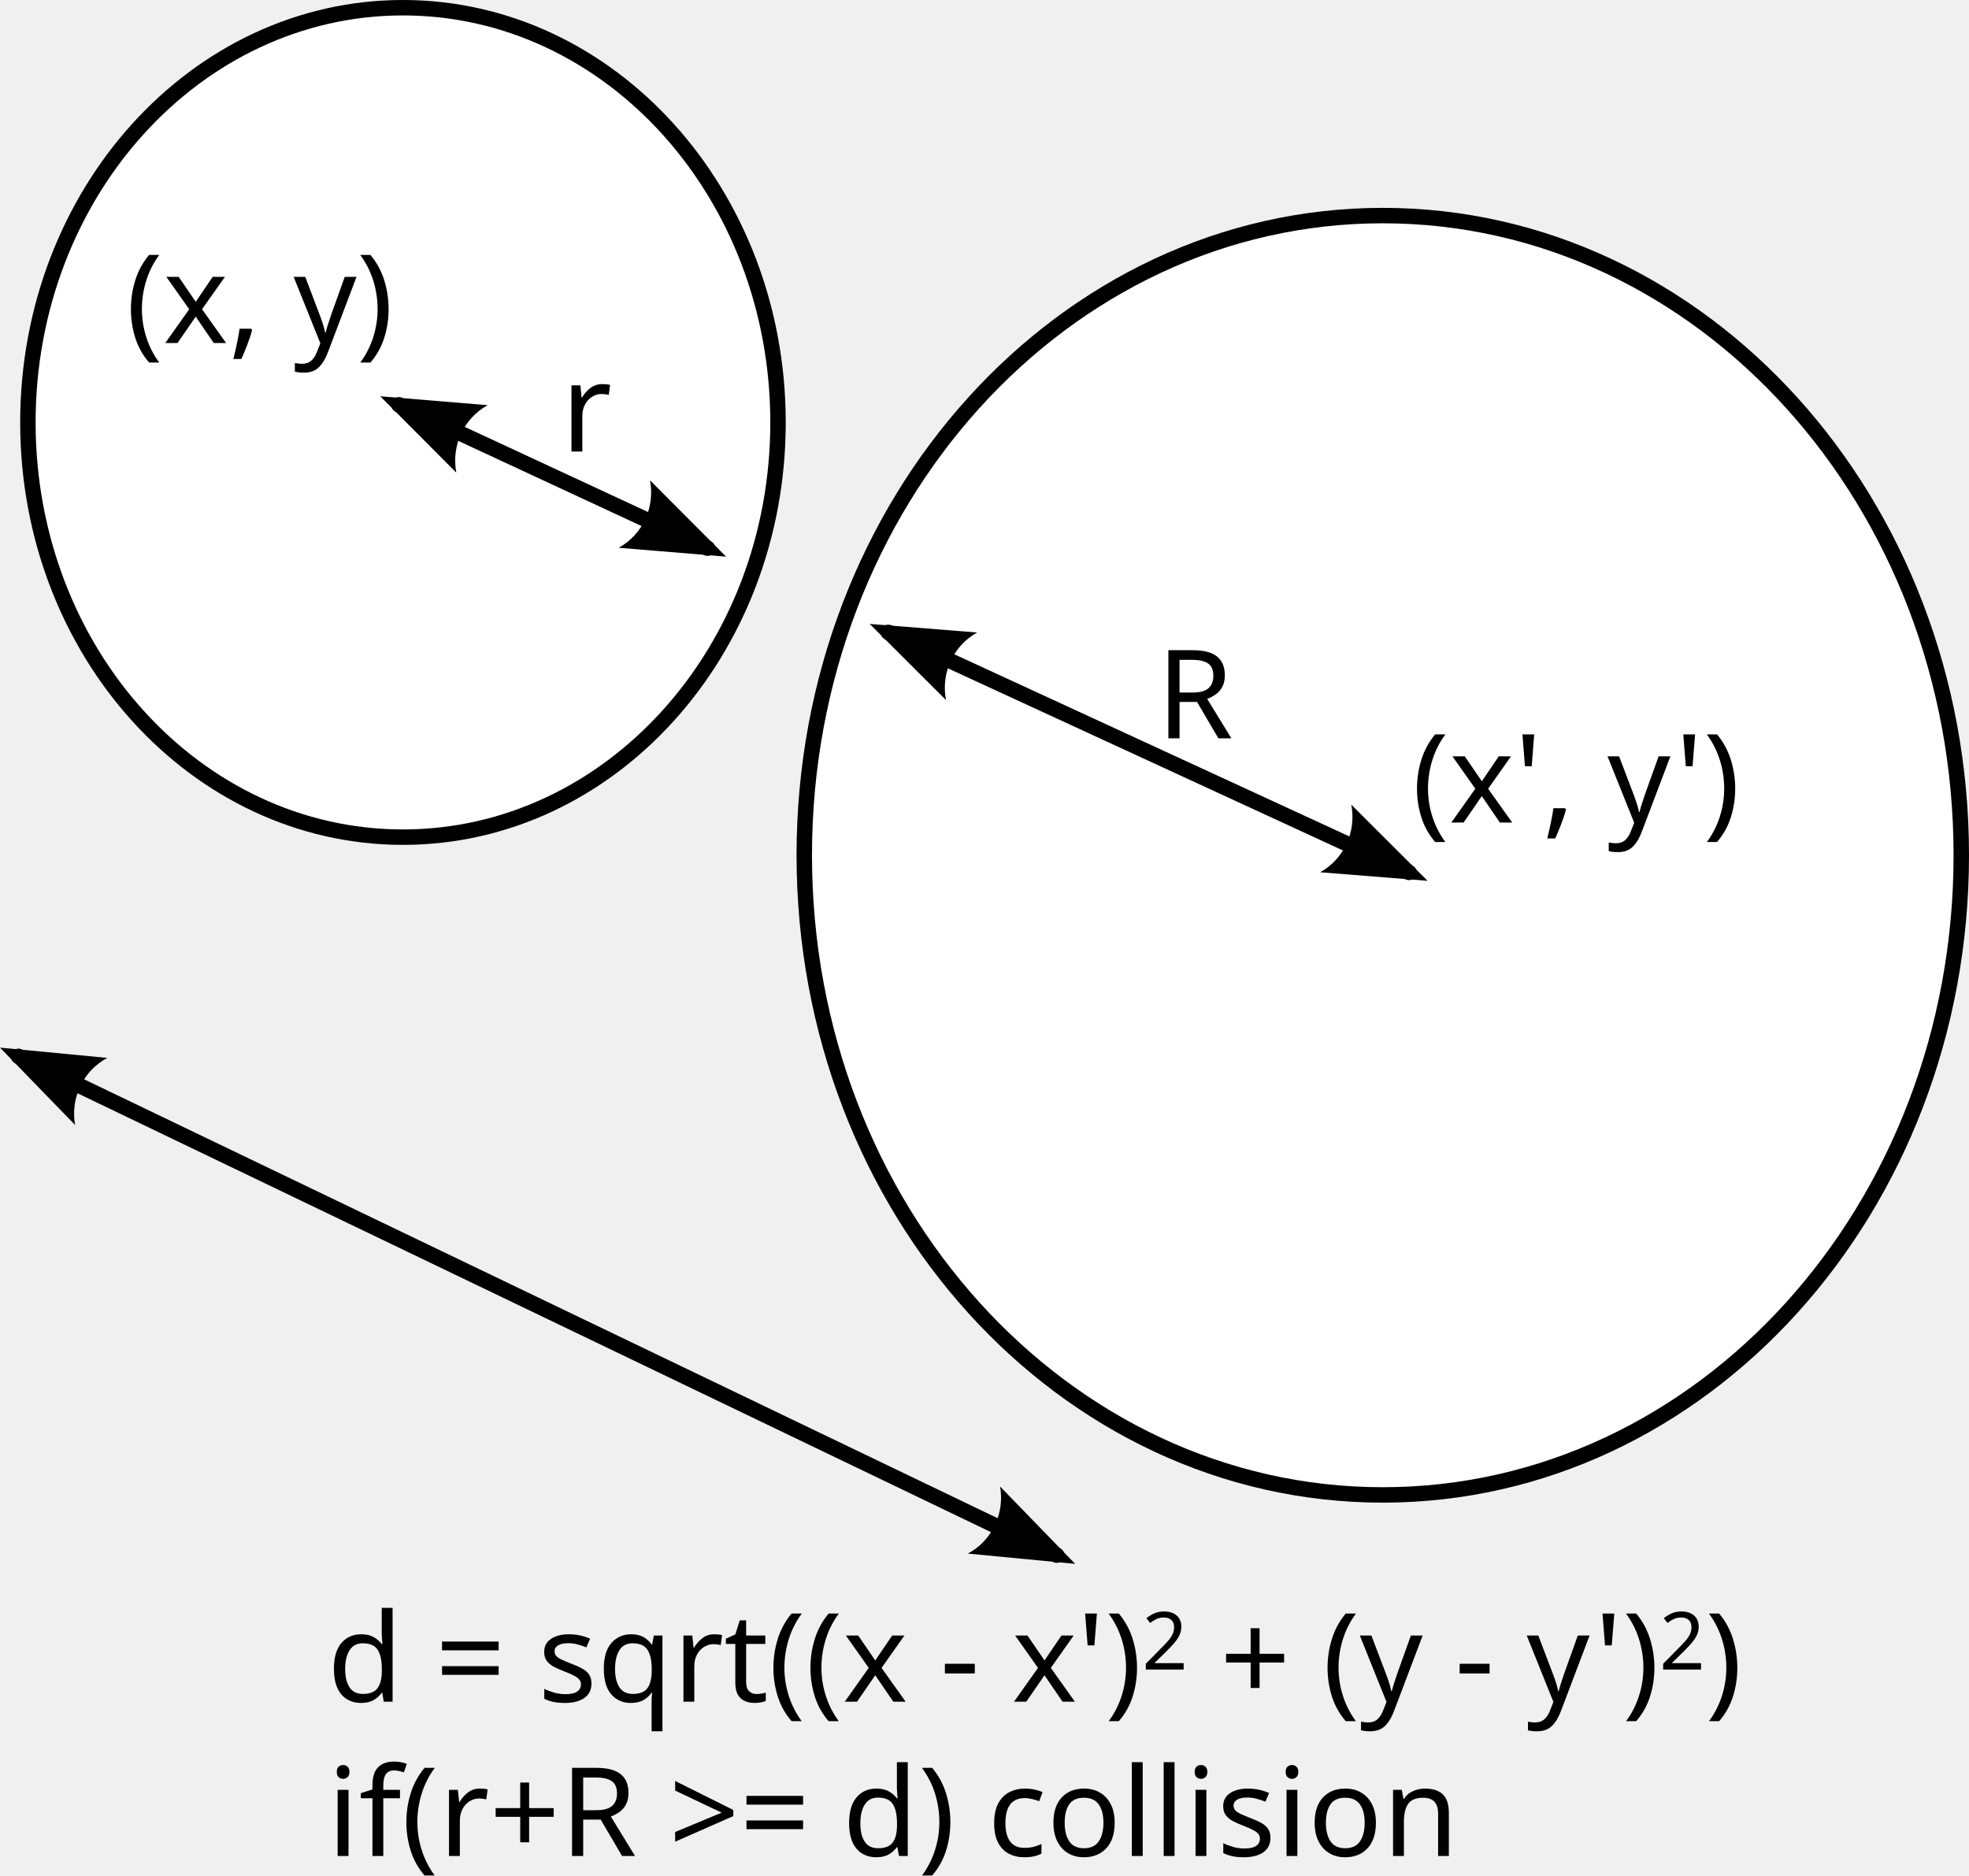
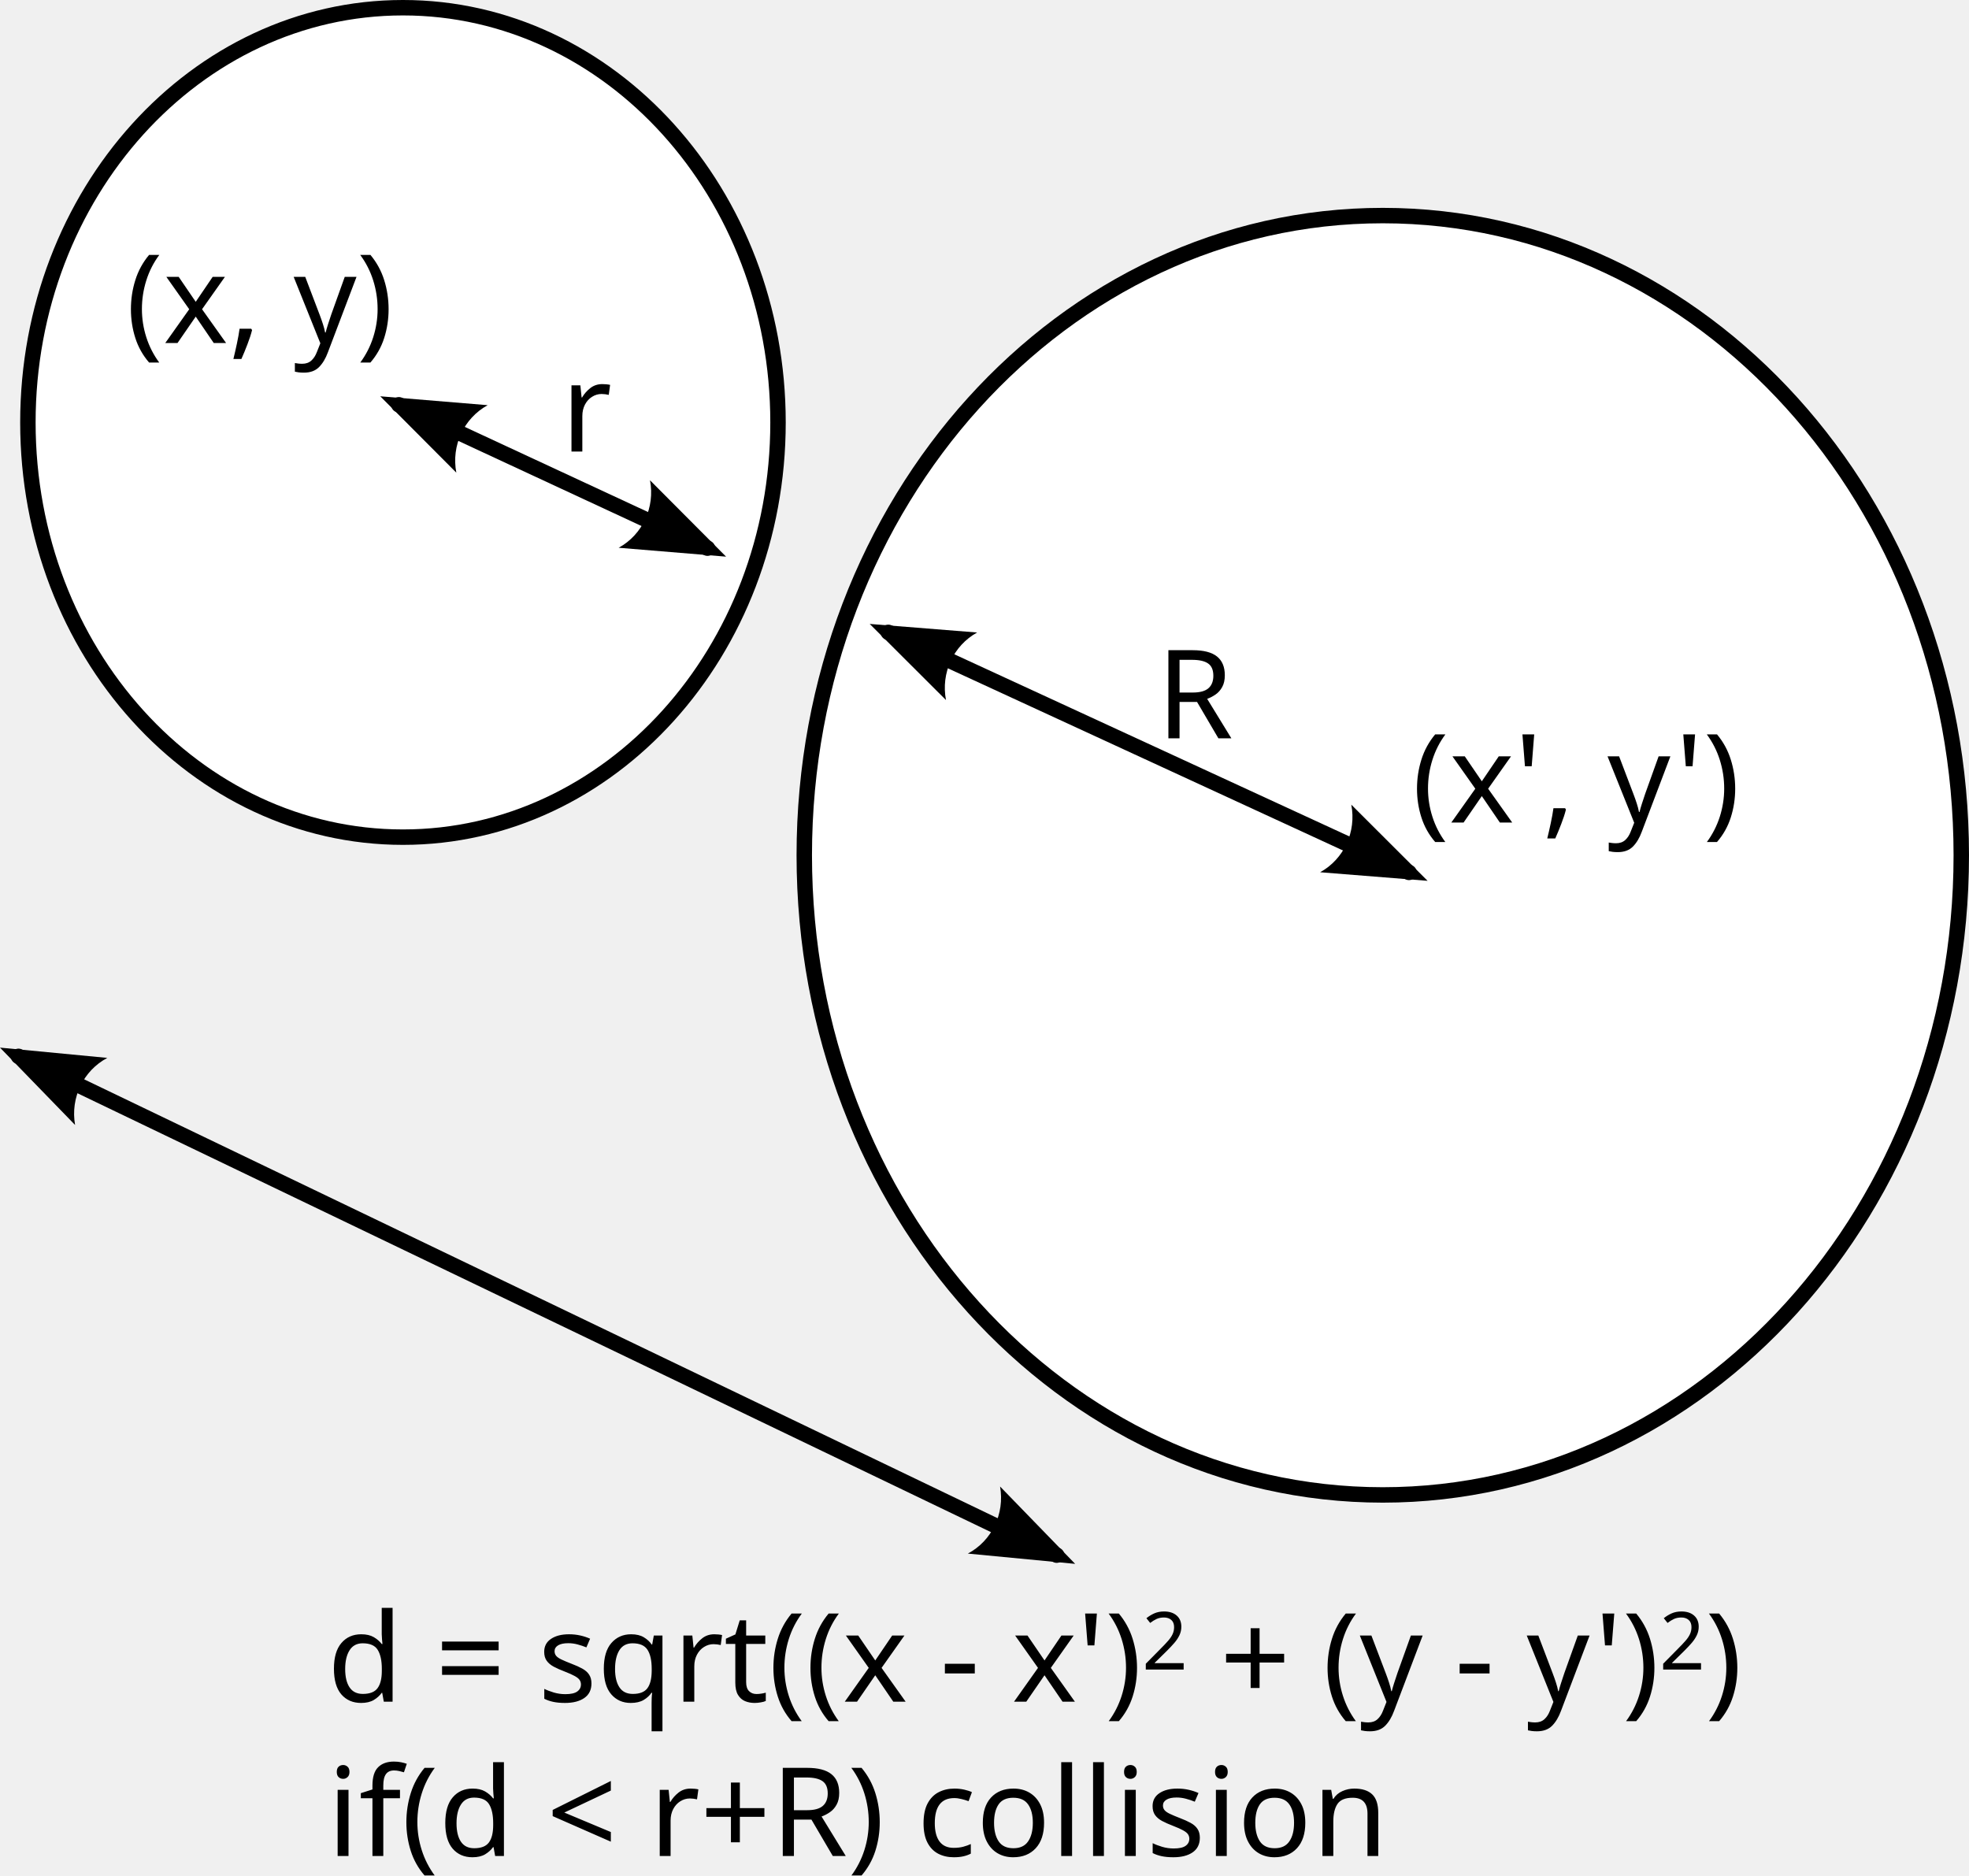
<svg xmlns="http://www.w3.org/2000/svg" version="1.1" id="svg2" height="607.742" width="637.971">
  <defs id="defs4">
    <marker orient="auto" refY="0" refX="0" id="Arrow2Mend" style="overflow:visible">
      <path id="path4971" style="fill-rule:evenodd;stroke-width:0.625;stroke-linejoin:round" d="M 8.719,4.034 -2.207,0.016 8.719,-4.002 c -1.745,2.372 -1.735,5.617 -6e-7,8.035 z" transform="scale(-0.6,-0.6)" />
    </marker>
    <marker orient="auto" refY="0" refX="0" id="Arrow1Send" style="overflow:visible">
      <path id="path4959" d="M 0,0 5,-5 -12.5,0 5,5 0,0 z" style="fill-rule:evenodd;stroke:#000000;stroke-width:1pt" transform="matrix(-0.2,0,0,-0.2,-1.2,0)" />
    </marker>
    <marker orient="auto" refY="0" refX="0" id="Arrow1Lend" style="overflow:visible">
      <path id="path4947" d="M 0,0 5,-5 -12.5,0 5,5 0,0 z" style="fill-rule:evenodd;stroke:#000000;stroke-width:1pt" transform="matrix(-0.8,0,0,-0.8,-10,0)" />
    </marker>
    <marker orient="auto" refY="0" refX="0" id="Arrow2Sstart" style="overflow:visible">
      <path id="path4974" style="fill-rule:evenodd;stroke-width:0.625;stroke-linejoin:round" d="M 8.719,4.034 -2.207,0.016 8.719,-4.002 c -1.745,2.372 -1.735,5.617 -6e-7,8.035 z" transform="matrix(0.3,0,0,0.3,-0.69,0)" />
    </marker>
    <marker orient="auto" refY="0" refX="0" id="Arrow2Mstart" style="overflow:visible">
      <path id="path4968" style="fill-rule:evenodd;stroke-width:0.625;stroke-linejoin:round" d="M 8.719,4.034 -2.207,0.016 8.719,-4.002 c -1.745,2.372 -1.735,5.617 -6e-7,8.035 z" transform="scale(0.6,0.6)" />
    </marker>
  </defs>
  <g id="layer1" transform="translate(-38.45726,-117.1294)">
    <path style="fill:#ffffff;fill-rule:evenodd;stroke:#000000;stroke-width:6.113;stroke-linecap:butt;stroke-linejoin:miter;stroke-miterlimit:4;stroke-opacity:1;stroke-dasharray:none" id="path2985" d="m 428.571,305.219 c 0,90.733 -66.518,164.286 -148.571,164.286 -82.054,0 -148.571,-73.553 -148.571,-164.286 0,-90.733 66.518,-164.286 148.571,-164.286 82.054,0 148.571,73.553 148.571,164.286 z" transform="matrix(0.8179454,0,0,0.8179454,-60.00651,4.353383)" />
    <path style="fill:#ffffff;fill-rule:evenodd;stroke:#000000;stroke-width:3.963;stroke-linecap:butt;stroke-linejoin:miter;stroke-miterlimit:4;stroke-opacity:1;stroke-dasharray:none" id="path2985-1" d="m 428.571,305.219 c 0,90.733 -66.518,164.286 -148.571,164.286 -82.054,0 -148.571,-73.553 -148.571,-164.286 0,-90.733 66.518,-164.286 148.571,-164.286 82.054,0 148.571,73.553 148.571,164.286 z" transform="matrix(1.261624,0,0,1.261624,133.2326,9.175633)" />
    <path style="fill:none;stroke:#000000;stroke-width:5;stroke-linecap:round;stroke-linejoin:miter;stroke-miterlimit:4;stroke-opacity:1;stroke-dasharray:none;marker-start:url(#Arrow2Mstart);marker-end:url(#Arrow2Mend)" d="M 494.975,399.804 326.279,322.022" id="path3773" />
    <path style="fill:none;stroke:#000000;stroke-width:5;stroke-linecap:round;stroke-linejoin:miter;stroke-miterlimit:4;stroke-opacity:1;stroke-dasharray:none;marker-start:url(#Arrow2Mstart);marker-end:url(#Arrow2Mend)" d="m 167.685,248.281 100.005,46.467" id="path3775" />
    <text xml:space="preserve" style="font-size:40px;font-style:normal;font-weight:normal;line-height:125%;letter-spacing:0px;word-spacing:0px;fill:#000000;fill-opacity:1;stroke:none;font-family:Sans" x="413.152" y="356.367" id="text3793">
      <tspan id="tspan3795" x="413.152" y="356.367" style="font-style:normal;font-variant:normal;font-weight:normal;font-stretch:normal;font-family:Segoe UI;-inkscape-font-specification:Segoe UI">R</tspan>
    </text>
    <text xml:space="preserve" style="font-size:40px;font-style:normal;font-weight:normal;line-height:125%;letter-spacing:0px;word-spacing:0px;fill:#000000;fill-opacity:1;stroke:none;font-family:Sans" x="220.213" y="263.433" id="text3797">
      <tspan id="tspan3799" x="220.213" y="263.433" style="font-style:normal;font-variant:normal;font-weight:normal;font-stretch:normal;font-family:Segoe UI;-inkscape-font-specification:Segoe UI">r</tspan>
    </text>
    <path style="fill:none;stroke:#000000;stroke-width:5;stroke-linecap:round;stroke-linejoin:miter;stroke-miterlimit:4;stroke-opacity:1;stroke-dasharray:none;marker-start:url(#Arrow2Mstart);marker-end:url(#Arrow2Mend)" d="M 44.447,459.403 380.828,621.027" id="path3801" />
    <text xml:space="preserve" style="font-size:40px;font-style:normal;font-variant:normal;font-weight:normal;font-stretch:normal;line-height:125%;letter-spacing:0px;word-spacing:0px;fill:#000000;fill-opacity:1;stroke:none;font-family:Segoe UI;-inkscape-font-specification:Segoe UI" x="144.452" y="668.504" id="text3803">
      <tspan id="tspan3805" x="144.452" y="668.504">d = sqrt((x - x')<tspan style="font-size:65.001%;baseline-shift:super" id="tspan3807">2</tspan> + (y - y')<tspan style="font-size:65.001%;baseline-shift:super" id="tspan3809">2</tspan>)</tspan>
-       <tspan x="144.452" y="718.504" id="tspan3811">if(r+R &gt;= d) collision</tspan>
+       <tspan x="144.452" y="718.504" id="tspan3811">if(d &lt; r+R) collision</tspan>
    </text>
    <text xml:space="preserve" style="font-size:40px;font-style:normal;font-variant:normal;font-weight:normal;font-stretch:normal;line-height:125%;letter-spacing:0px;word-spacing:0px;fill:#000000;fill-opacity:1;stroke:none;font-family:Segoe UI;-inkscape-font-specification:Segoe UI" x="495.985" y="383.641" id="text3813">
      <tspan id="tspan3815" x="495.985" y="383.641">(x', y')</tspan>
    </text>
    <text xml:space="preserve" style="font-size:40px;font-style:normal;font-variant:normal;font-weight:normal;font-stretch:normal;line-height:125%;letter-spacing:0px;word-spacing:0px;fill:#000000;fill-opacity:1;stroke:none;font-family:Segoe UI;-inkscape-font-specification:Segoe UI" x="79.28" y="228.283" id="text3813-7">
      <tspan id="tspan3815-4" x="79.28" y="228.283">(x, y)</tspan>
    </text>
  </g>
</svg>
